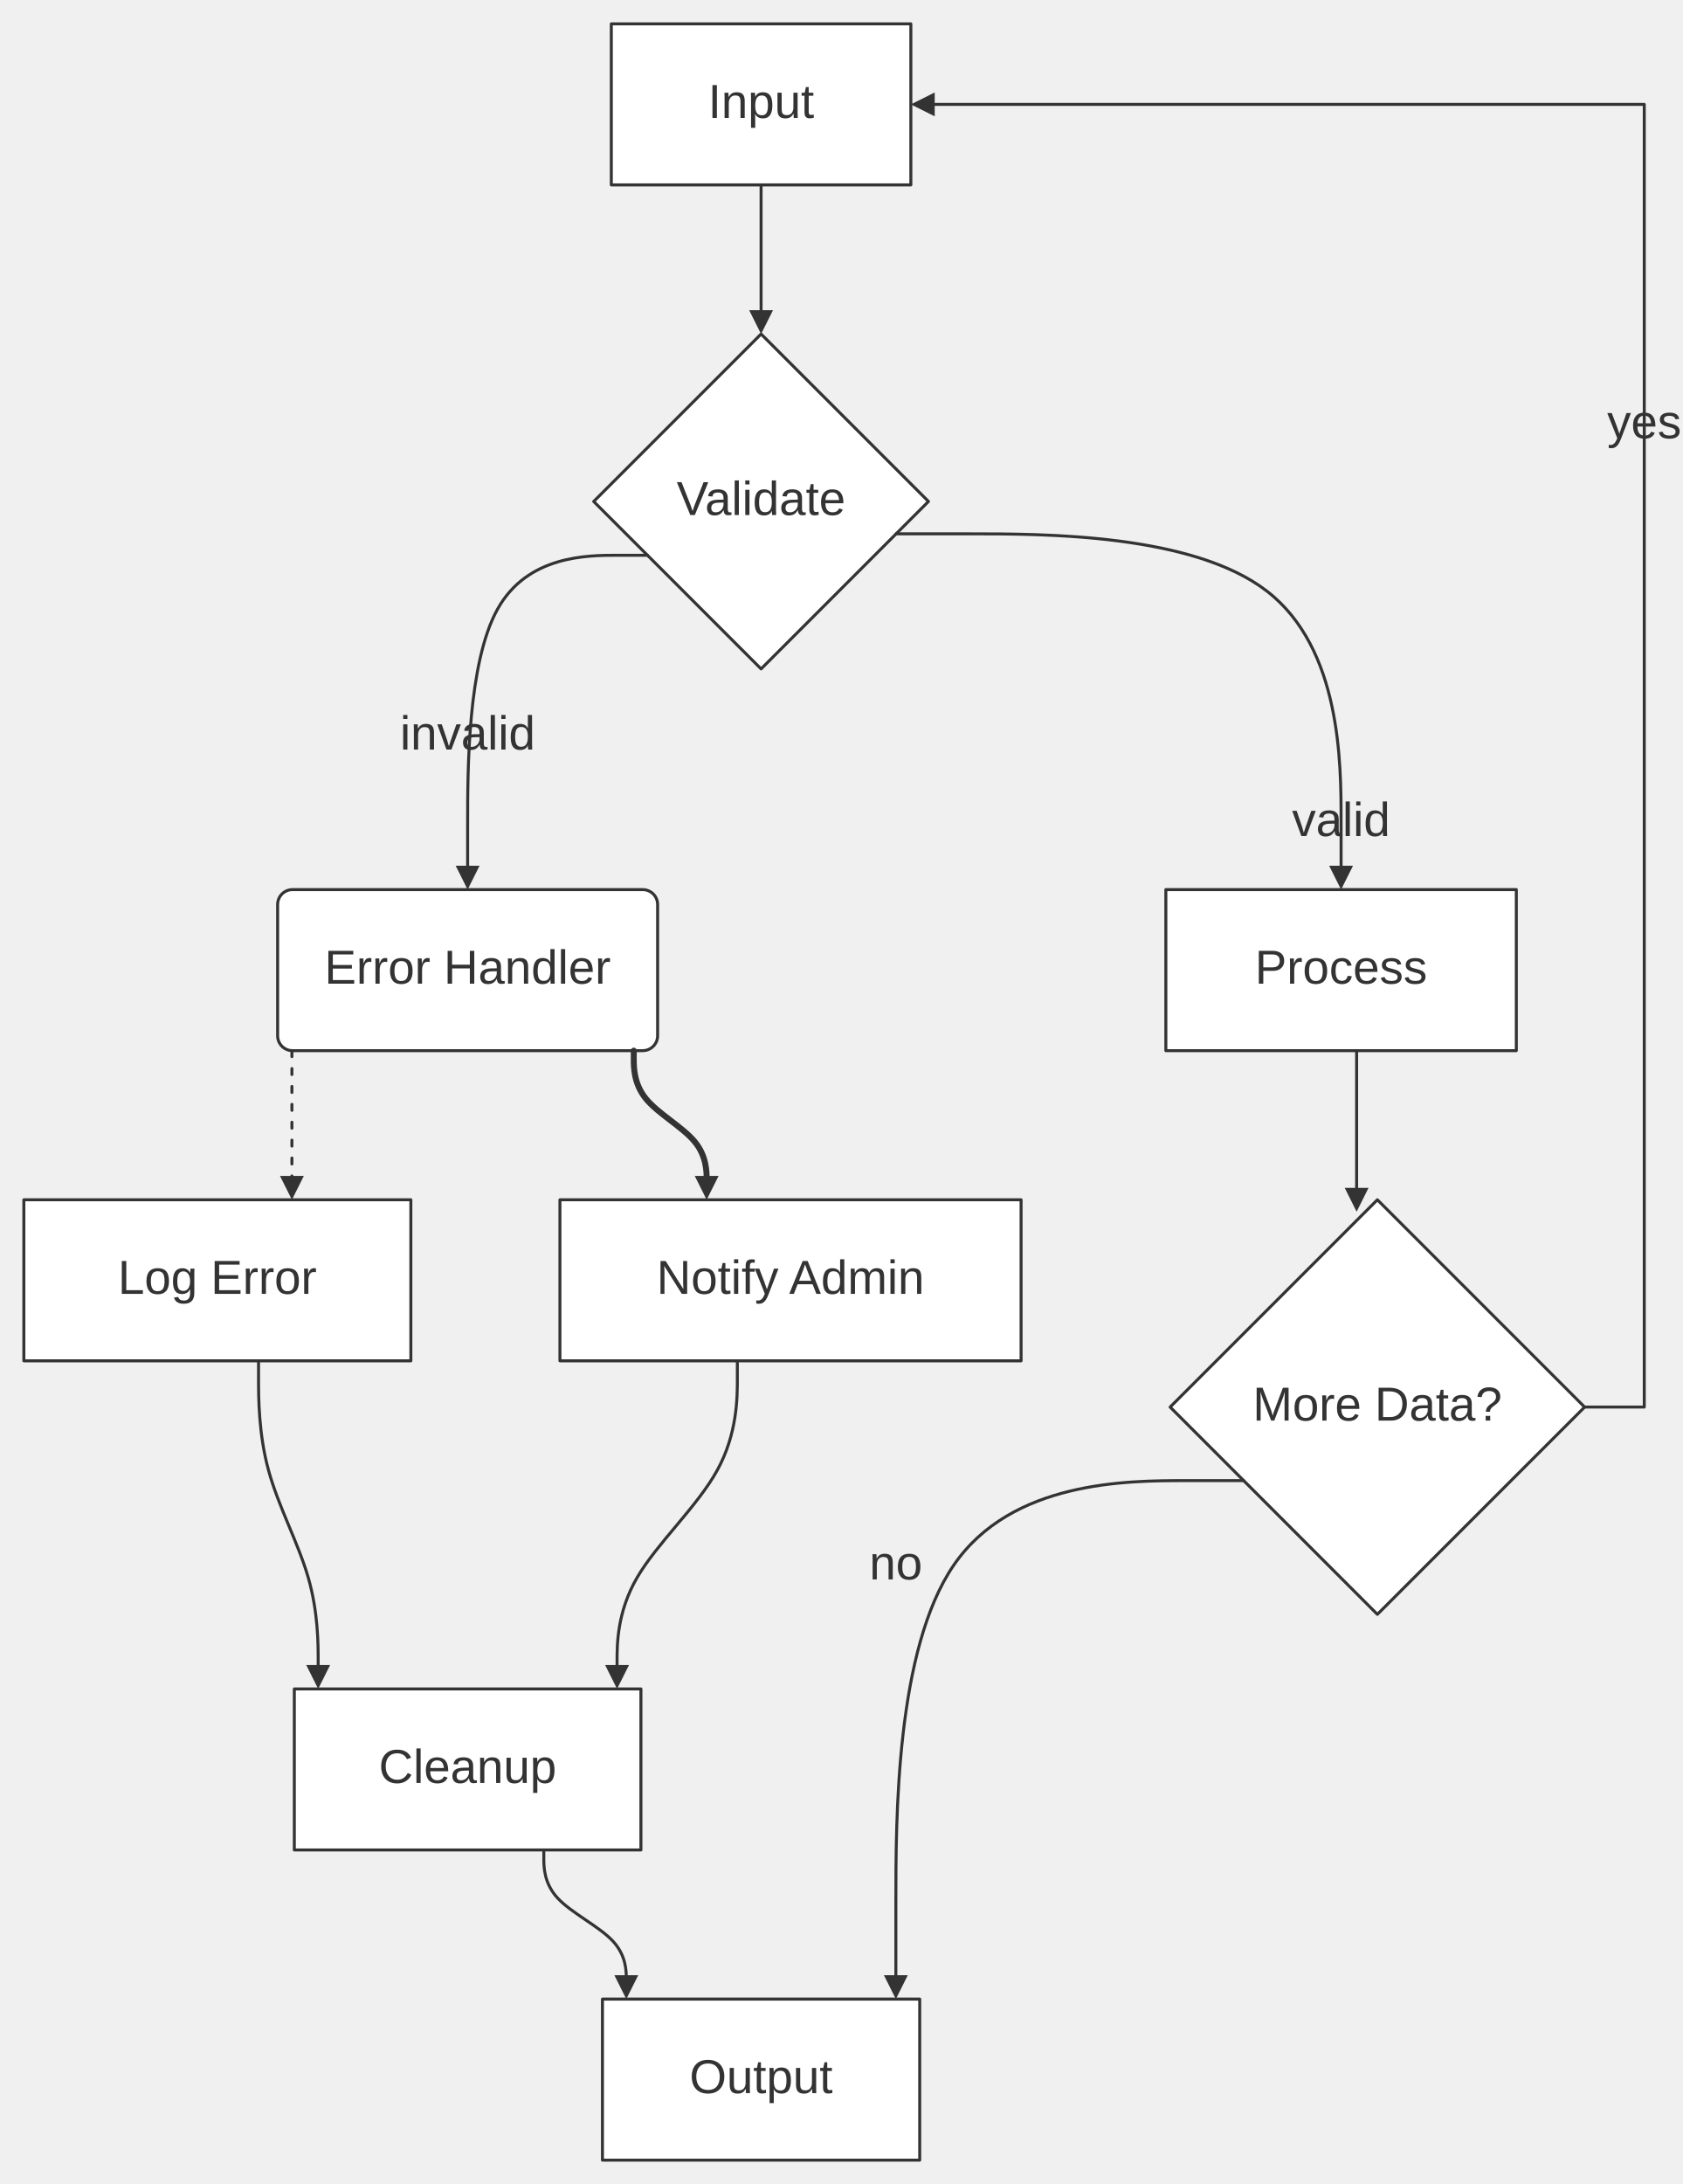
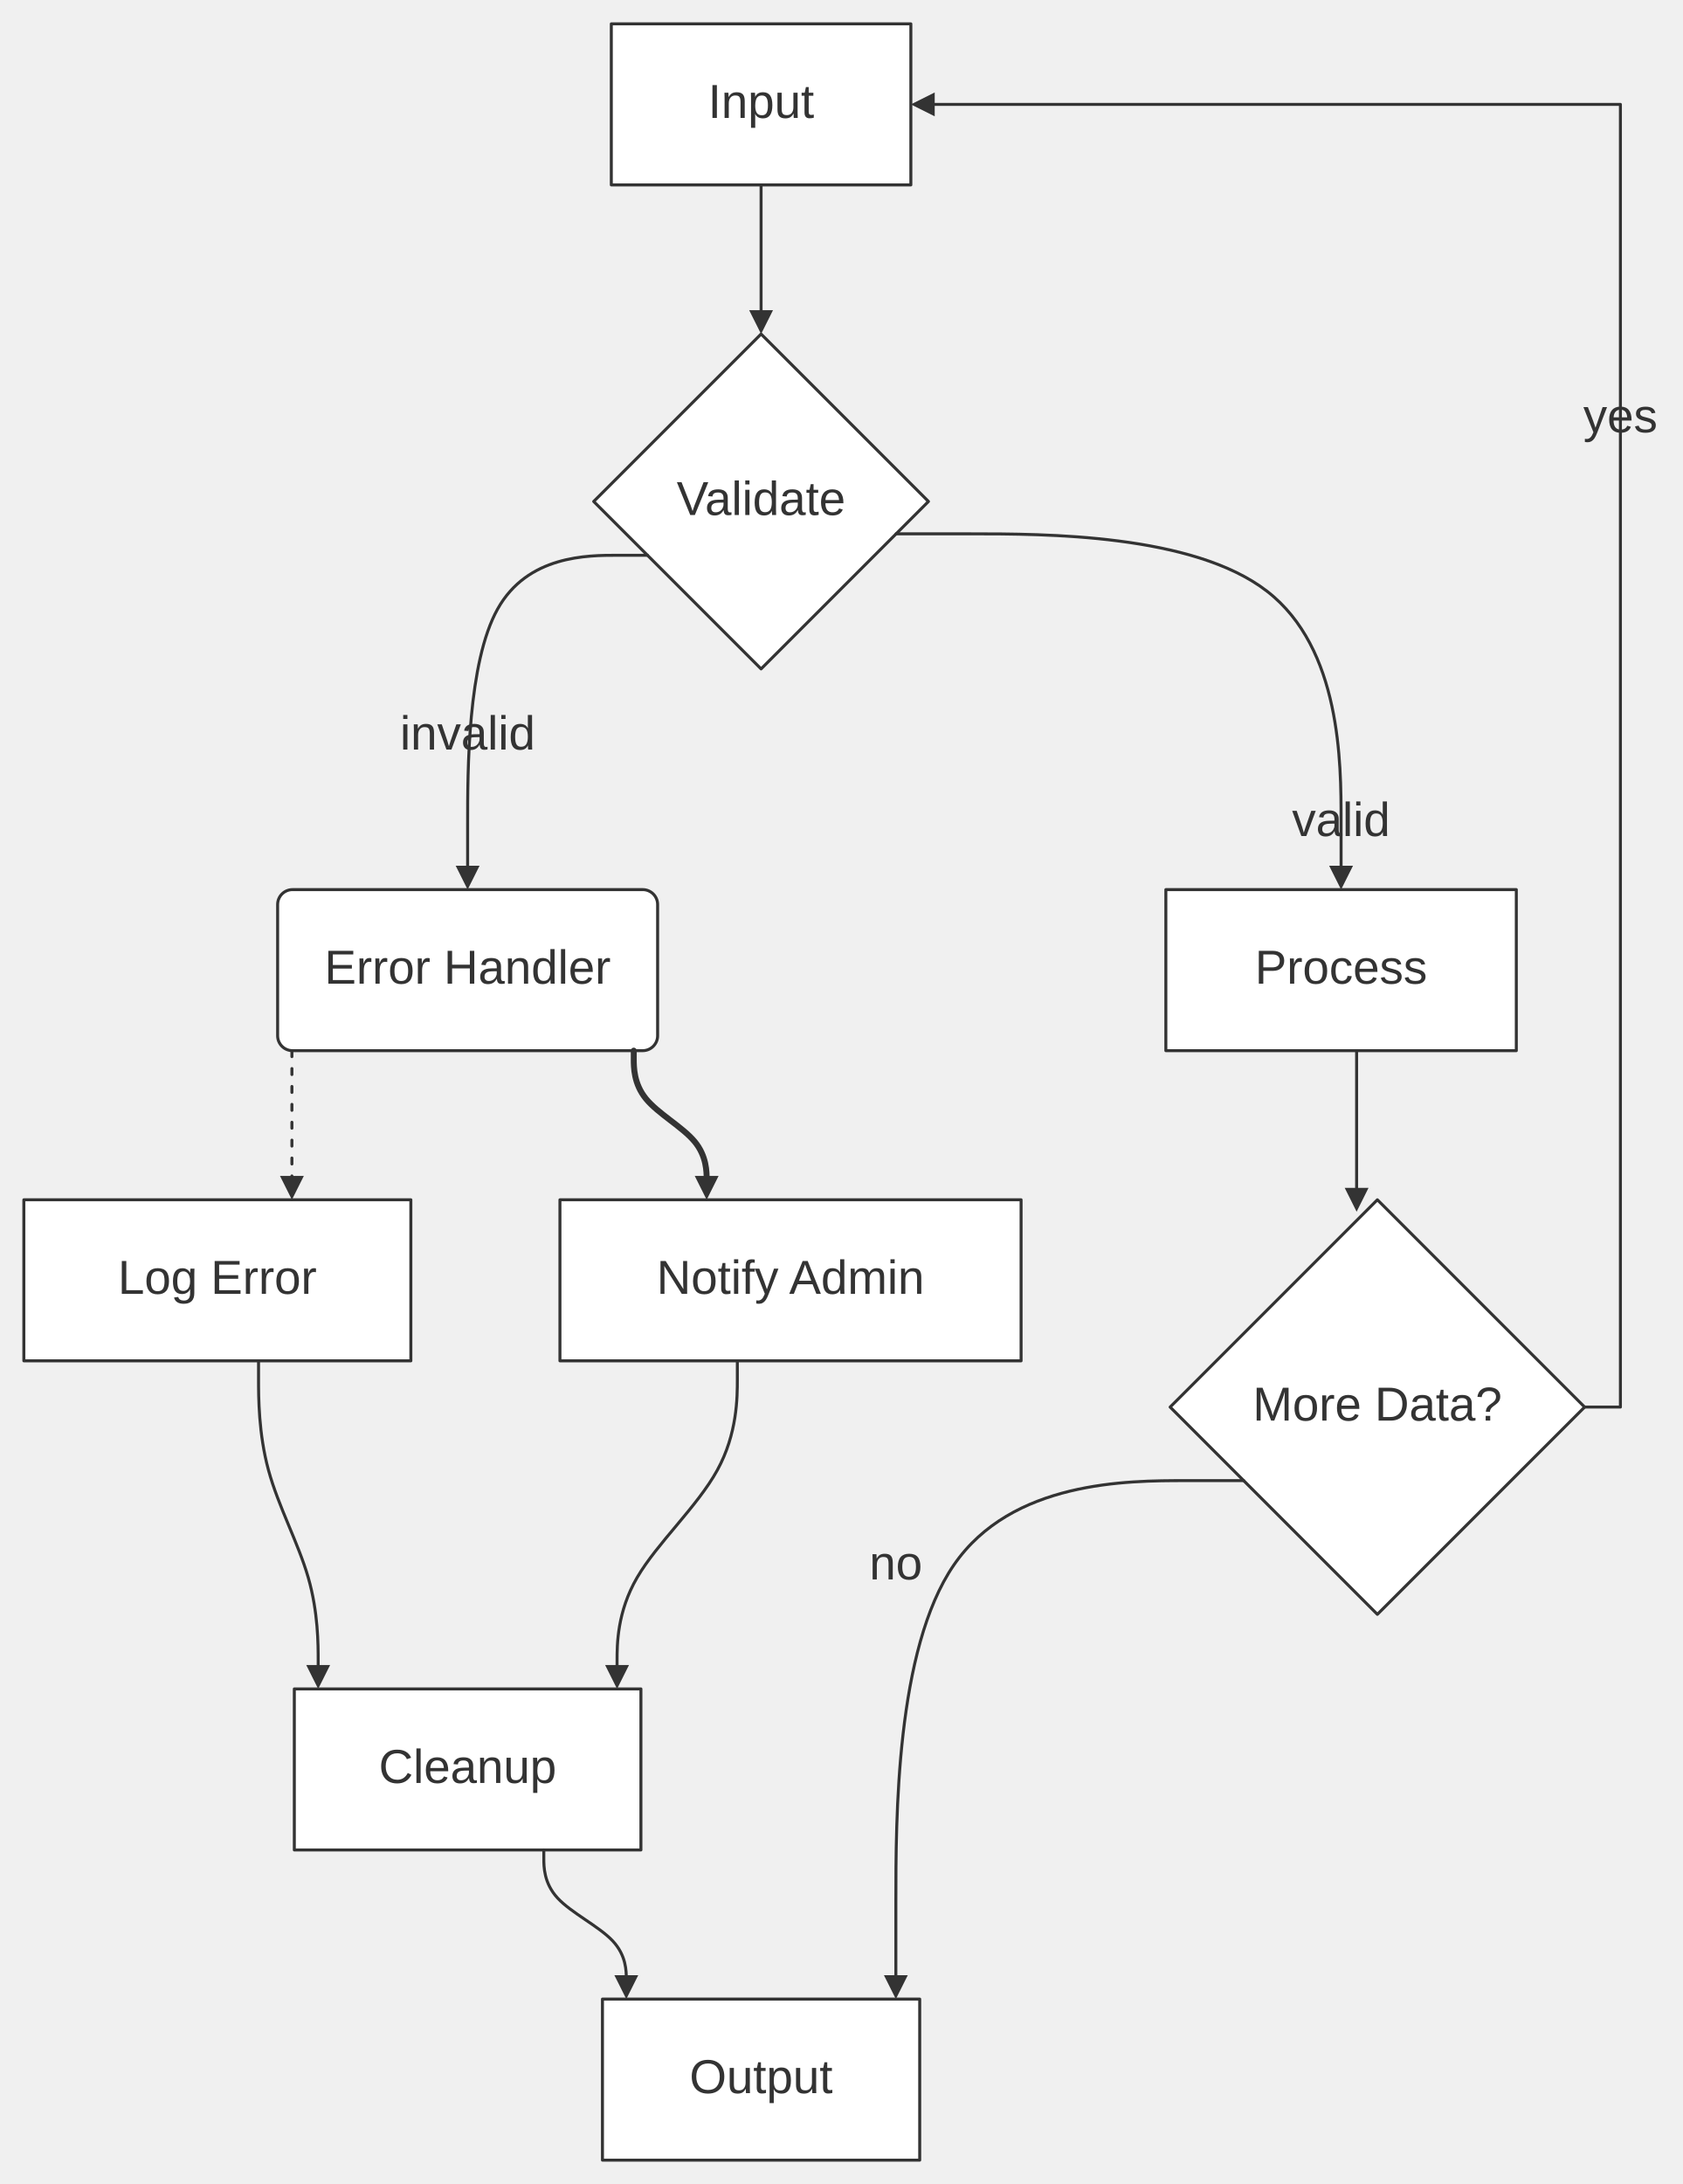
<svg xmlns="http://www.w3.org/2000/svg" width="100%" viewBox="0 0 564.25 732.28" style="max-width: 564.25px; background-color: transparent;" font-family="&quot;trebuchet ms&quot;, verdana, arial, sans-serif" font-size="16.00">
  <defs>
    <marker id="arrowhead" viewBox="0 0 10.00 10.00" refX="5.00" refY="5.00" markerWidth="8.00" markerHeight="8.00" orient="auto-start-reverse" markerUnits="userSpaceOnUse">
      <path d="M 0 0 L 10.00 5.00 L 0 10.00 z" fill="#333" />
    </marker>
    <marker id="crosshead" viewBox="0 0 11.00 11.00" refX="12.00" refY="5.20" markerWidth="11.00" markerHeight="11.00" orient="auto-start-reverse" markerUnits="userSpaceOnUse">
      <path d="M 1,1 l 9,9 M 10,1 l -9,9" stroke="#333" stroke-width="2" />
    </marker>
    <marker id="circlehead" viewBox="0 0 10.00 10.00" refX="11.00" refY="5.00" markerWidth="11.00" markerHeight="11.00" orient="auto-start-reverse" markerUnits="userSpaceOnUse">
      <circle cx="5" cy="5" r="5" stroke="#333" stroke-width="1" fill="#333" />
    </marker>
    <marker id="open-arrowhead" viewBox="0 0 10.00 10.00" refX="5.00" refY="5.00" markerWidth="8.00" markerHeight="8.00" orient="auto-start-reverse" markerUnits="userSpaceOnUse">
      <polygon points="0,0 10.00,5.00 0,10.00" fill="white" stroke="#333" stroke-width="1" />
    </marker>
    <marker id="diamondhead" viewBox="0 0 12.00 12.00" refX="6.00" refY="6.00" markerWidth="12.00" markerHeight="12.00" orient="auto-start-reverse" markerUnits="userSpaceOnUse">
      <polygon points="0,6.00 6.00,0 12.00,6.00 6.00,12.00" fill="#333" />
    </marker>
    <marker id="open-diamondhead" viewBox="0 0 12.00 12.00" refX="6.00" refY="6.00" markerWidth="12.00" markerHeight="12.00" orient="auto-start-reverse" markerUnits="userSpaceOnUse">
      <polygon points="0,6.00 6.00,0 12.00,6.00 6.00,12.00" fill="white" stroke="#333" stroke-width="1" />
    </marker>
  </defs>
  <g transform="translate(0.00,0.00)">
    <g class="nodes">
      <rect x="205.02" y="8.00" width="100.46" height="54.00" fill="white" stroke="#333" stroke-width="1.00" stroke-linejoin="round" />
      <text x="255.25" y="35.00" text-anchor="middle" dominant-baseline="middle" fill="#333">Input</text>
      <polygon points="255.25,112.00 311.39,168.14 255.25,224.28 199.11,168.14" fill="white" stroke="#333" stroke-width="1.00" stroke-linejoin="round" />
      <text x="255.25" y="168.14" text-anchor="middle" dominant-baseline="middle" fill="#333">Validate</text>
      <rect x="391.00" y="298.28" width="117.54" height="54.00" fill="white" stroke="#333" stroke-width="1.00" stroke-linejoin="round" />
      <text x="449.77" y="325.28" text-anchor="middle" dominant-baseline="middle" fill="#333">Process</text>
      <rect x="93.11" y="298.28" width="127.44" height="54.00" rx="5.00" ry="5.00" fill="white" stroke="#333" stroke-width="1.00" stroke-linejoin="round" />
      <text x="156.83" y="325.28" text-anchor="middle" dominant-baseline="middle" fill="#333">Error Handler</text>
      <polygon points="461.94,402.28 531.45,471.78 461.94,541.28 392.44,471.78" fill="white" stroke="#333" stroke-width="1.00" stroke-linejoin="round" />
      <text x="461.94" y="471.78" text-anchor="middle" dominant-baseline="middle" fill="#333">More Data?</text>
      <rect x="202.05" y="670.28" width="106.40" height="54.00" fill="white" stroke="#333" stroke-width="1.00" stroke-linejoin="round" />
      <text x="255.25" y="697.28" text-anchor="middle" dominant-baseline="middle" fill="#333">Output</text>
      <rect x="8.00" y="402.28" width="129.79" height="54.00" fill="white" stroke="#333" stroke-width="1.00" stroke-linejoin="round" />
      <text x="72.89" y="429.28" text-anchor="middle" dominant-baseline="middle" fill="#333">Log Error</text>
      <rect x="187.79" y="402.28" width="154.66" height="54.00" fill="white" stroke="#333" stroke-width="1.00" stroke-linejoin="round" />
      <text x="265.11" y="429.28" text-anchor="middle" dominant-baseline="middle" fill="#333">Notify Admin</text>
      <rect x="98.71" y="566.28" width="116.24" height="54.00" fill="white" stroke="#333" stroke-width="1.00" stroke-linejoin="round" />
      <text x="156.83" y="593.28" text-anchor="middle" dominant-baseline="middle" fill="#333">Cleanup</text>
    </g>
    <g class="edgePaths">
      <path d="M255.25,62.00 L255.25,64.78 C255.25,67.56 255.25,73.11 255.25,78.11 C255.25,83.11 255.25,87.56 255.25,92.44 C255.25,97.33 255.25,102.67 255.25,105.33 L255.25,108.00" stroke="#333" stroke-width="1.00" fill="none" stroke-linecap="round" stroke-linejoin="round" marker-end="url(#arrowhead)" />
      <path d="M300.53,178.99 L325.41,178.99 C350.28,178.99 400.03,178.99 424.90,198.21 C449.77,217.42 449.77,255.85 449.77,275.06 L449.77,294.28" stroke="#333" stroke-width="1.00" fill="none" stroke-linecap="round" stroke-linejoin="round" marker-end="url(#arrowhead)" />
      <path d="M217.15,186.18 L207.10,186.18 C197.05,186.18 176.94,186.18 166.89,204.20 C156.83,222.21 156.83,258.25 156.83,276.26 L156.83,294.28" stroke="#333" stroke-width="1.00" fill="none" stroke-linecap="round" stroke-linejoin="round" marker-end="url(#arrowhead)" />
      <path d="M454.98,352.28 L454.98,355.28 C454.98,358.28 454.98,364.28 454.98,369.95 C454.98,375.61 454.98,380.95 454.98,386.28 C454.98,391.61 454.98,396.95 454.98,399.61 L454.98,402.28" stroke="#333" stroke-width="1.00" fill="none" stroke-linecap="round" stroke-linejoin="round" marker-end="url(#arrowhead)" />
-       <path d="M531.45,471.78 L551.45,471.78 L551.45,435.38 C551.45,398.98 551.45,326.19 551.45,253.39 C551.45,180.59 551.45,107.80 551.45,71.40 L551.45,35.00 L309.48,35.00" stroke="#333" stroke-width="1.00" fill="none" stroke-linecap="round" stroke-linejoin="round" marker-end="url(#arrowhead)" />
+       <path d="M531.45,471.78 L543.45,471.78 L543.45,435.38 C543.45,398.98 543.45,326.19 543.45,253.39 C543.45,180.59 543.45,107.80 543.45,71.40 L543.45,35.00 L309.48,35.00" stroke="#333" stroke-width="1.00" fill="none" stroke-linecap="round" stroke-linejoin="round" marker-end="url(#arrowhead)" />
      <path d="M417.10,496.44 L397.66,496.44 C378.22,496.44 339.33,496.44 319.89,524.75 C300.45,553.05 300.45,609.67 300.45,637.98 L300.45,666.28" stroke="#333" stroke-width="1.00" fill="none" stroke-linecap="round" stroke-linejoin="round" marker-end="url(#arrowhead)" />
      <path d="M97.90,352.28 L97.90,355.06 C97.90,357.83 97.90,363.39 97.90,368.39 C97.90,373.39 97.90,377.83 97.90,382.72 C97.90,387.61 97.90,392.95 97.90,395.61 L97.90,398.28" stroke="#333" stroke-width="1.00" fill="none" stroke-linecap="round" stroke-linejoin="round" stroke-dasharray="2.00,4.00" marker-end="url(#arrowhead)" />
      <path d="M212.55,352.28 L212.55,355.06 C212.55,357.83 212.55,363.39 216.63,368.39 C220.70,373.39 228.85,377.83 232.93,382.72 C237.00,387.61 237.00,392.95 237.00,395.61 L237.00,398.28" stroke="#333" stroke-width="2.00" fill="none" stroke-linecap="round" stroke-linejoin="round" marker-end="url(#arrowhead)" />
      <path d="M86.71,456.28 L86.71,462.39 C86.71,468.50 86.71,480.72 90.05,492.95 C93.38,505.17 100.05,517.39 103.38,528.95 C106.71,540.50 106.71,551.39 106.71,556.84 L106.71,562.28" stroke="#333" stroke-width="1.00" fill="none" stroke-linecap="round" stroke-linejoin="round" marker-end="url(#arrowhead)" />
      <path d="M247.29,456.28 L247.29,462.39 C247.29,468.50 247.29,480.72 240.56,492.95 C233.84,505.17 220.40,517.39 213.67,528.95 C206.95,540.50 206.95,551.39 206.95,556.84 L206.95,562.28" stroke="#333" stroke-width="1.00" fill="none" stroke-linecap="round" stroke-linejoin="round" marker-end="url(#arrowhead)" />
      <path d="M182.38,620.28 L182.38,623.06 C182.38,625.84 182.38,631.39 186.99,636.39 C191.60,641.39 200.83,645.84 205.44,650.73 C210.05,655.62 210.05,660.95 210.05,663.62 L210.05,666.28" stroke="#333" stroke-width="1.00" fill="none" stroke-linecap="round" stroke-linejoin="round" marker-end="url(#arrowhead)" />
    </g>
    <g class="edgeLabels">
      <text x="449.77" y="275.78" text-anchor="middle" dominant-baseline="middle" fill="#333">valid</text>
      <text x="156.83" y="246.78" text-anchor="middle" dominant-baseline="middle" fill="#333">invalid</text>
-       <text x="551.45" y="142.41" text-anchor="middle" dominant-baseline="middle" fill="#333">yes</text>
+       <text x="543.45" y="140.41" text-anchor="middle" dominant-baseline="middle" fill="#333">yes</text>
      <text x="300.45" y="525.03" text-anchor="middle" dominant-baseline="middle" fill="#333">no</text>
    </g>
  </g>
</svg>
